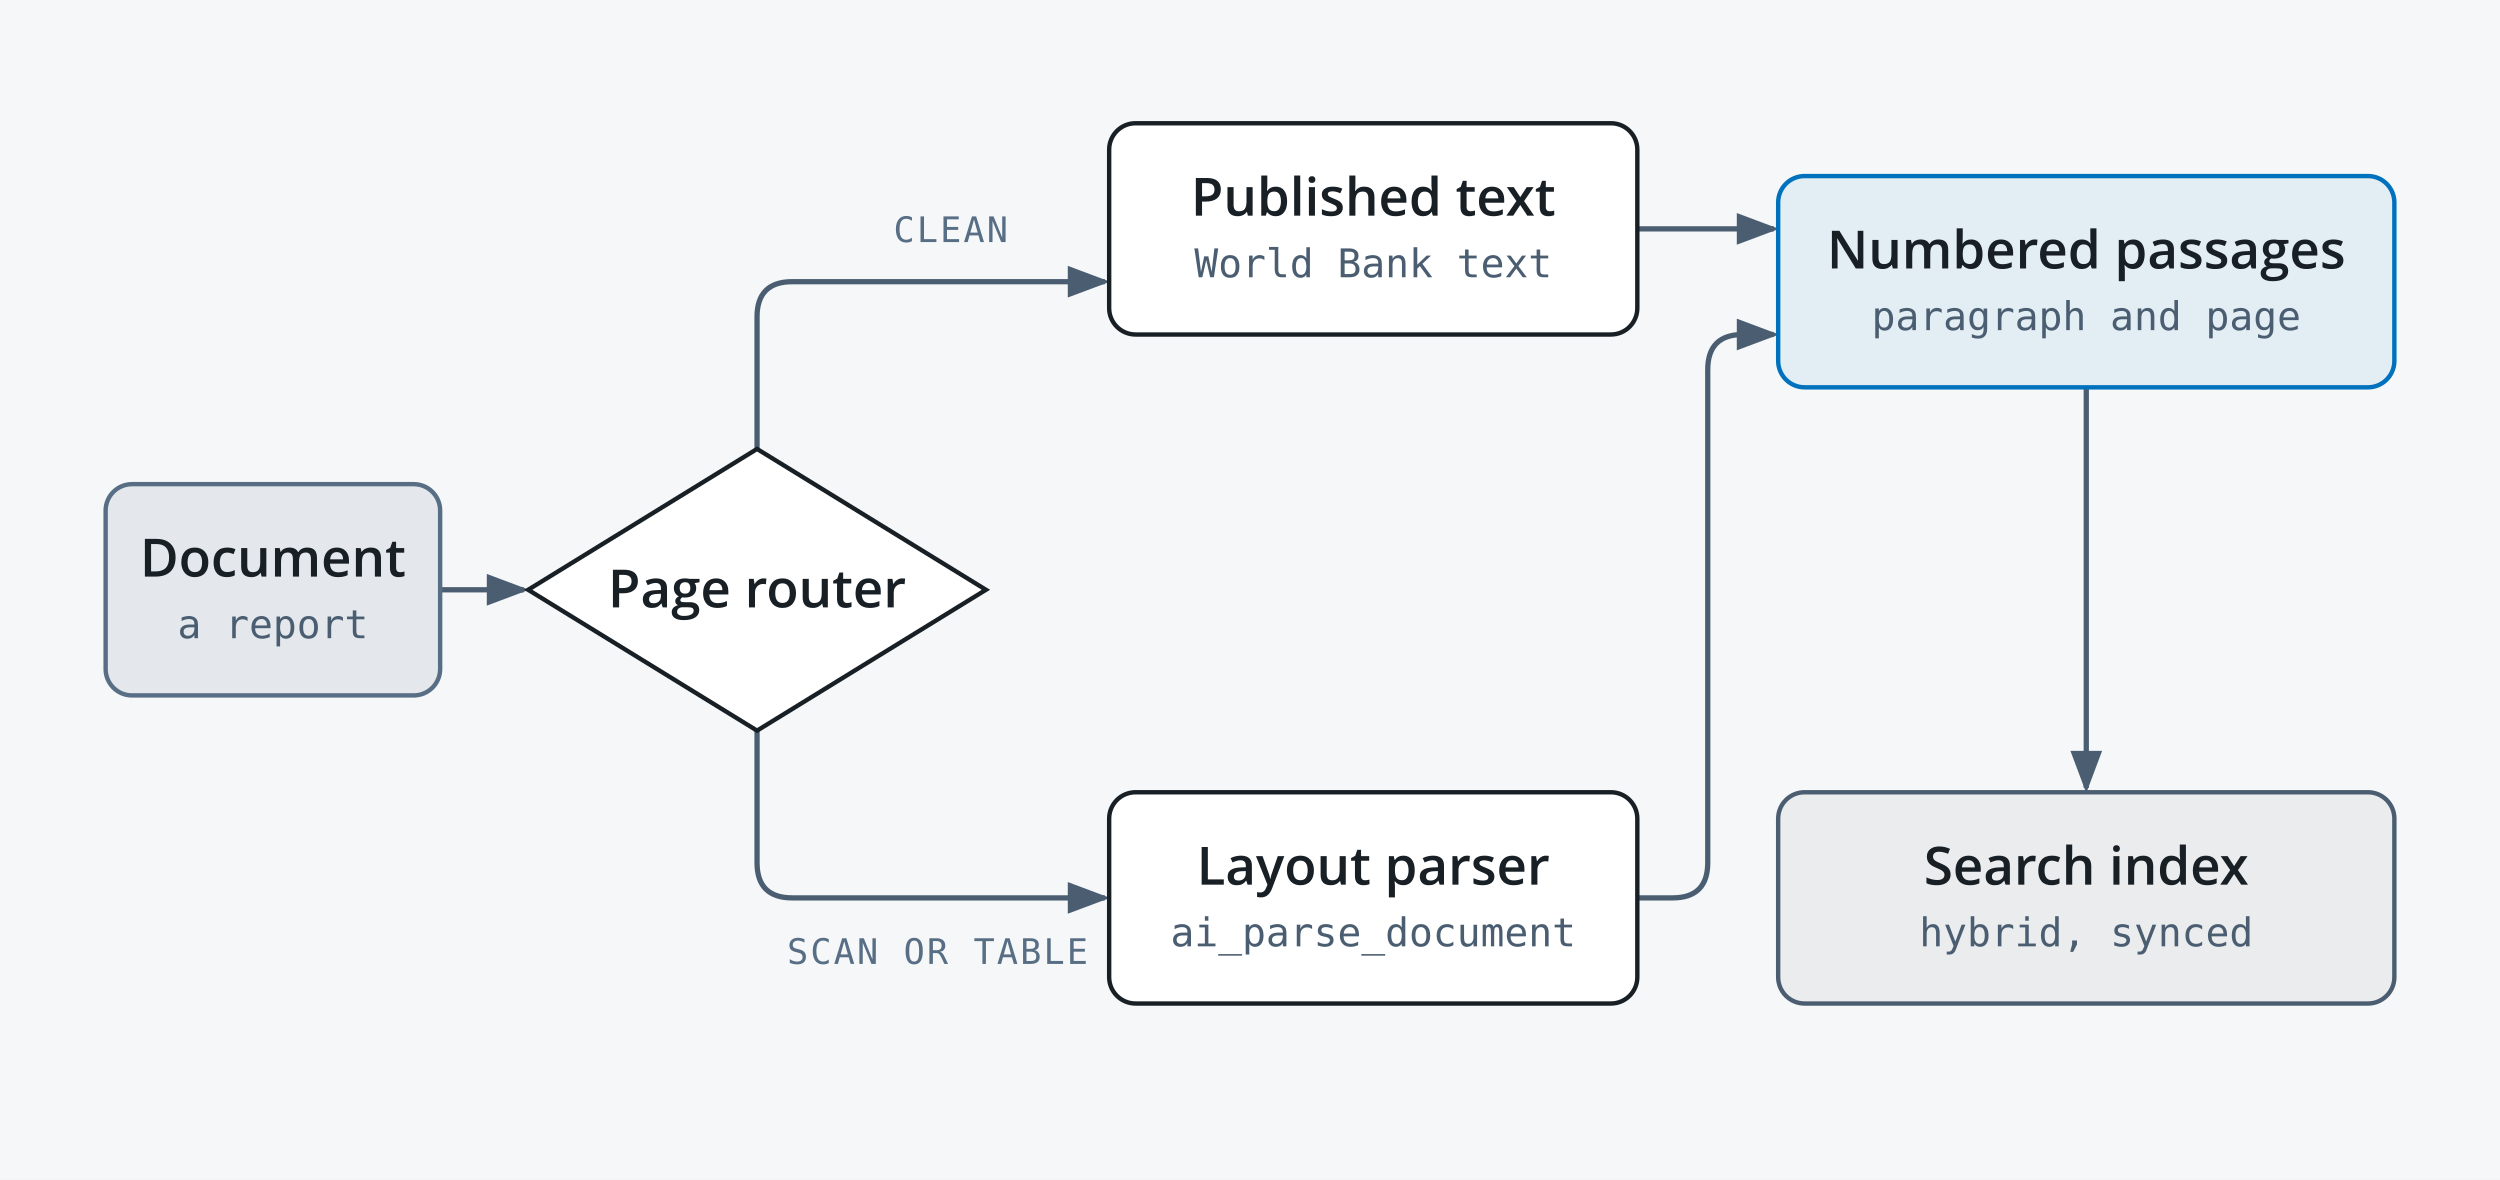
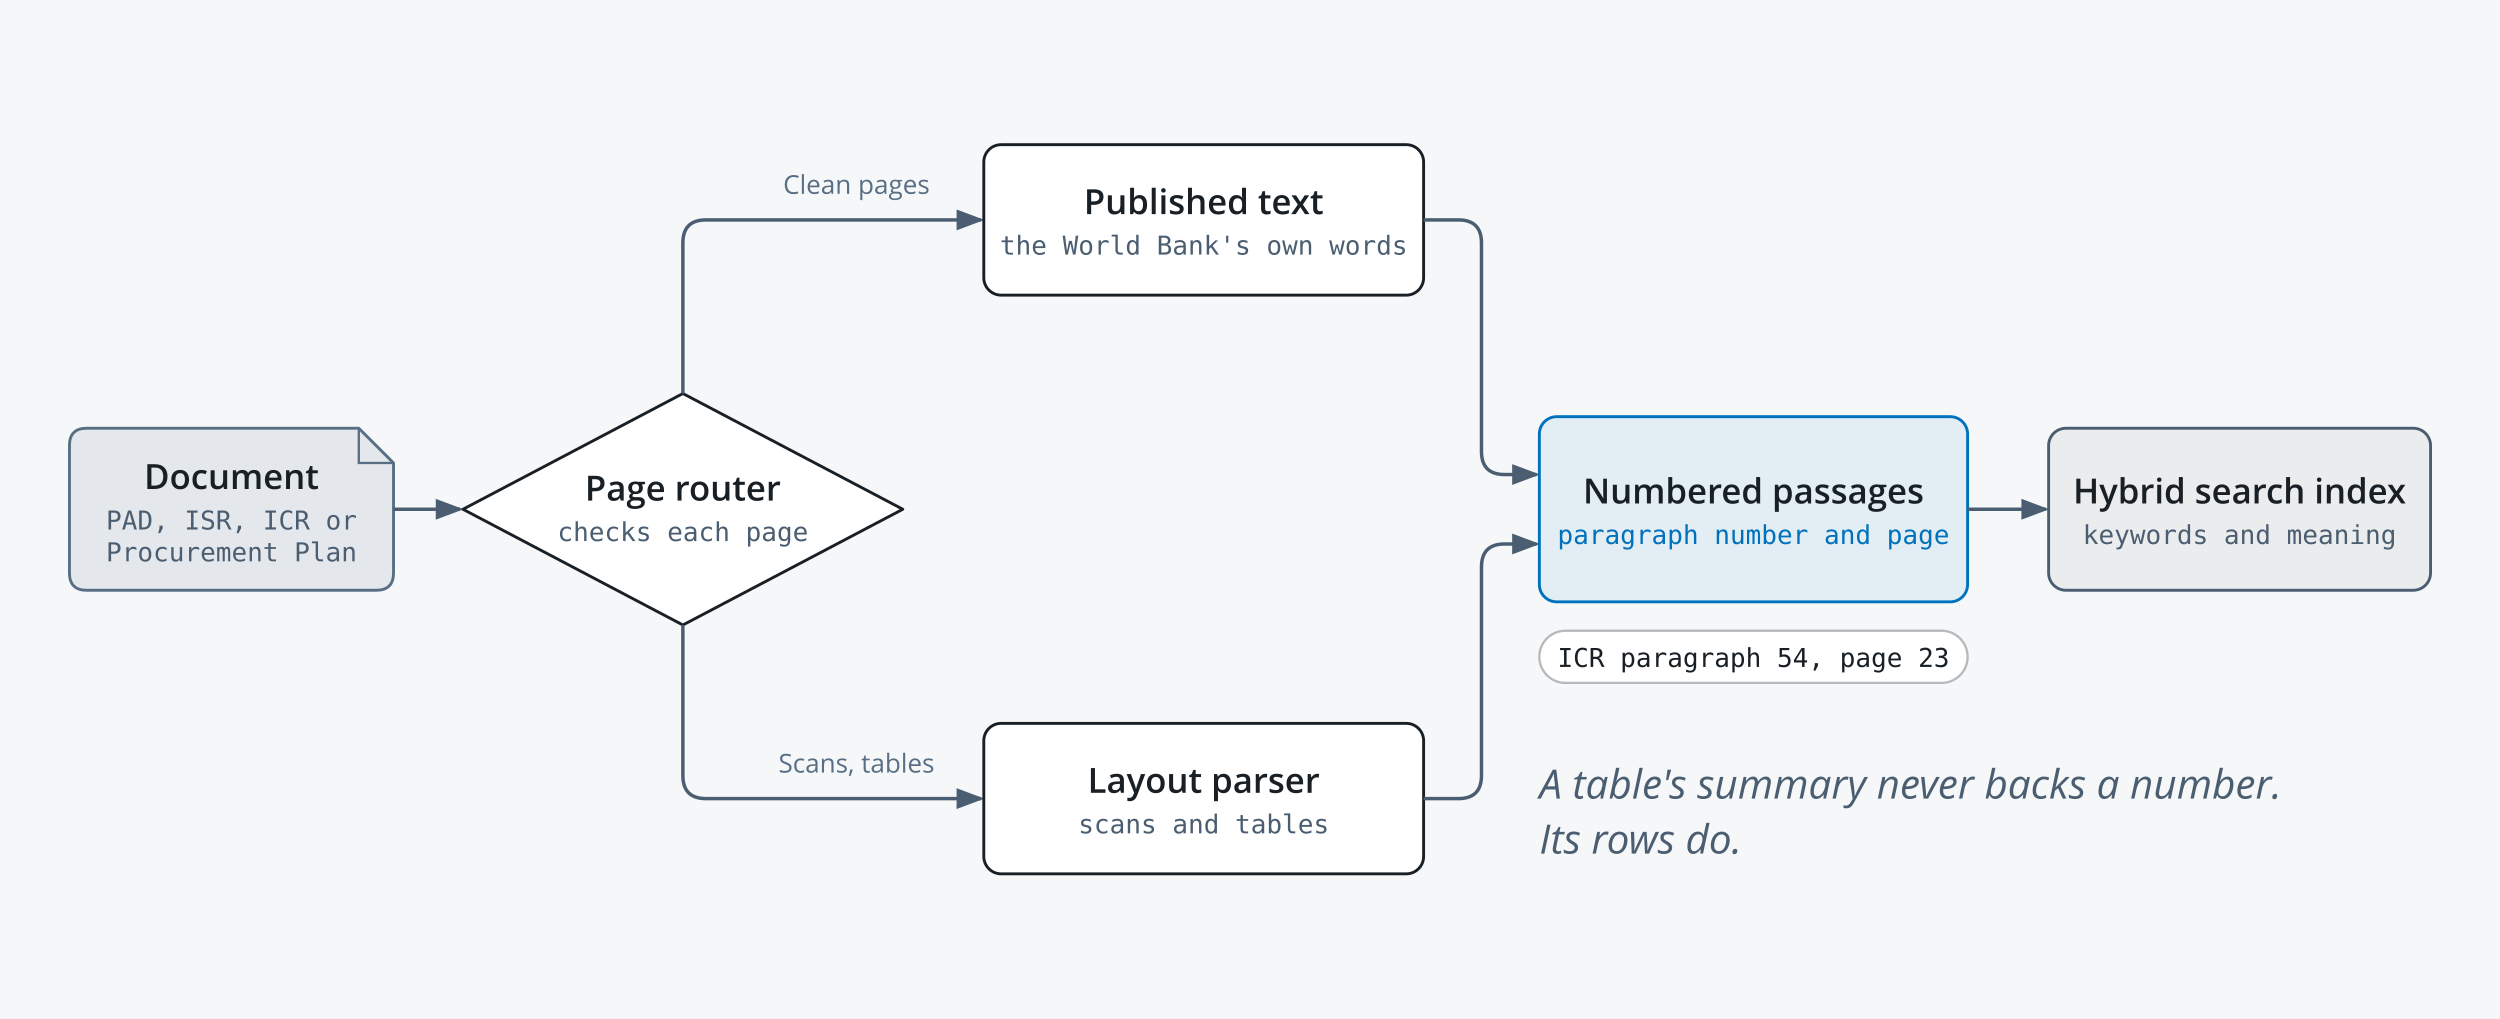
- <svg xmlns="http://www.w3.org/2000/svg" viewBox="0 0 568 268" role="img" aria-labelledby="reading-title reading-desc" id="reading-root">
+ <svg xmlns="http://www.w3.org/2000/svg" viewBox="0 0 864 352" role="img" aria-labelledby="reading-title reading-desc" data-motion-root="" data-motion-mode="none" data-step-count="6" id="reading-root">
  <defs>
    <style>#reading-root { font-family: 'Open Sans', system-ui, sans-serif; color: #181f25; }
      #reading-root .diagram-container { width: 100%; overflow-x: auto; }
      @media print {
#reading-root .diagram-container { overflow-x: visible; }
}</style>
    <marker id="reading-arrow" markerWidth="8" markerHeight="6" refX="7" refY="3" orient="auto">
      <polygon points="0 0, 8 3, 0 6" fill="#4b5e71" />
    </marker>
    <marker id="reading-arrow-accent" markerWidth="8" markerHeight="6" refX="7" refY="3" orient="auto">
      <polygon points="0 0, 8 3, 0 6" fill="#0071bc" />
    </marker>
    <marker id="reading-arrow-link" markerWidth="8" markerHeight="6" refX="7" refY="3" orient="auto">
      <polygon points="0 0, 8 3, 0 6" fill="#01707e" />
    </marker>
  </defs>
  <rect width="100%" height="100%" fill="#f5f7f9" />
-   <path d="M100,134 H119" fill="none" stroke="#4b5e71" stroke-width="1.2" marker-end="url(#reading-arrow)" />
-   <path d="M172,102 V72 Q172,64 180,64 H251" fill="none" stroke="#4b5e71" stroke-width="1.2" marker-end="url(#reading-arrow)" />
-   <path d="M172,166 V196 Q172,204 180,204 H251" fill="none" stroke="#4b5e71" stroke-width="1.2" marker-end="url(#reading-arrow)" />
-   <path d="M372,52 H403" fill="none" stroke="#4b5e71" stroke-width="1.2" marker-end="url(#reading-arrow)" />
-   <path d="M372,204 H380 Q388,204 388,196 V84 Q388,76 396,76 H403" fill="none" stroke="#4b5e71" stroke-width="1.2" marker-end="url(#reading-arrow)" />
-   <path d="M474,88 V179" fill="none" stroke="#4b5e71" stroke-width="1.2" marker-end="url(#reading-arrow)" />
-   <rect x="198" y="46" width="36" height="12" rx="2" fill="#f5f7f9" />
-   <text x="216" y="55" fill="#586e84" font-size="8" font-family="'Roboto Mono', ui-monospace, monospace" text-anchor="middle" letter-spacing="0.06em">CLEAN</text>
-   <rect x="173" y="210" width="80" height="12" rx="2" fill="#f5f7f9" />
-   <text x="213" y="219" fill="#586e84" font-size="8" font-family="'Roboto Mono', ui-monospace, monospace" text-anchor="middle" letter-spacing="0.06em">SCAN OR TABLE</text>
-   <rect x="24" y="110" width="76" height="48" rx="6" fill="#f5f7f9" />
-   <rect x="24" y="110" width="76" height="48" rx="6" fill="#4b5e71" stroke="#586e84" stroke-width="1" fill-opacity="0.10" />
-   <text x="62" y="131" fill="#181f25" font-size="12" font-weight="600" font-family="'Open Sans', system-ui, sans-serif" text-anchor="middle">Document</text>
-   <text x="62" y="145" fill="#4b5e71" font-size="9" font-family="'Roboto Mono', ui-monospace, monospace" text-anchor="middle">a report</text>
-   <polygon points="172,102 224,134 172,166 120,134" fill="#f5f7f9" />
-   <polygon points="172,102 224,134 172,166 120,134" fill="#ffffff" stroke="#181f25" stroke-width="1" />
-   <text x="172" y="138" fill="#181f25" font-size="12" font-weight="600" font-family="'Open Sans', system-ui, sans-serif" text-anchor="middle">Page router</text>
-   <rect x="252" y="28" width="120" height="48" rx="6" fill="#f5f7f9" />
-   <rect x="252" y="28" width="120" height="48" rx="6" fill="#ffffff" stroke="#181f25" stroke-width="1" />
-   <text x="312" y="49" fill="#181f25" font-size="12" font-weight="600" font-family="'Open Sans', system-ui, sans-serif" text-anchor="middle">Published text</text>
-   <text x="312" y="63" fill="#4b5e71" font-size="9" font-family="'Roboto Mono', ui-monospace, monospace" text-anchor="middle">World Bank text</text>
-   <rect x="252" y="180" width="120" height="48" rx="6" fill="#f5f7f9" />
-   <rect x="252" y="180" width="120" height="48" rx="6" fill="#ffffff" stroke="#181f25" stroke-width="1" />
-   <text x="312" y="201" fill="#181f25" font-size="12" font-weight="600" font-family="'Open Sans', system-ui, sans-serif" text-anchor="middle">Layout parser</text>
-   <text x="312" y="215" fill="#4b5e71" font-size="9" font-family="'Roboto Mono', ui-monospace, monospace" text-anchor="middle">ai_parse_document</text>
-   <rect x="404" y="40" width="140" height="48" rx="6" fill="#f5f7f9" />
-   <rect x="404" y="40" width="140" height="48" rx="6" fill="#0071bc" stroke="#0071bc" stroke-width="1" fill-opacity="0.08" />
-   <text x="474" y="61" fill="#181f25" font-size="12" font-weight="600" font-family="'Open Sans', system-ui, sans-serif" text-anchor="middle">Numbered passages</text>
-   <text x="474" y="75" fill="#4b5e71" font-size="9" font-family="'Roboto Mono', ui-monospace, monospace" text-anchor="middle">paragraph and page</text>
-   <rect x="404" y="180" width="140" height="48" rx="6" fill="#f5f7f9" />
-   <rect x="404" y="180" width="140" height="48" rx="6" fill="#181f25" stroke="#4b5e71" stroke-width="1" fill-opacity="0.05" />
-   <text x="474" y="201" fill="#181f25" font-size="12" font-weight="600" font-family="'Open Sans', system-ui, sans-serif" text-anchor="middle">Search index</text>
-   <text x="474" y="215" fill="#4b5e71" font-size="9" font-family="'Roboto Mono', ui-monospace, monospace" text-anchor="middle">hybrid, synced</text>
+   <g data-motion-item="" data-step="1" aria-label="A document arrives">
+     <path d="M 30 148 H 124 L 136 160 V 198 Q 136 204 130 204 H 30 Q 24 204 24 198 V 154 Q 24 148 30 148 Z" fill="#f5f7f9" />
+     <path d="M 30 148 H 124 L 136 160 V 198 Q 136 204 130 204 H 30 Q 24 204 24 198 V 154 Q 24 148 30 148 Z" fill="#4b5e71" stroke="#586e84" stroke-width="1" stroke-linejoin="round" fill-opacity="0.1" />
+     <path d="M 124 148 V 160 H 136" fill="none" stroke="#586e84" stroke-width="0.8" />
+     <text x="80" y="169" fill="#181f25" font-size="12" font-weight="600" font-family="'Open Sans', system-ui, sans-serif" text-anchor="middle">Document</text>
+     <text x="80" y="183" fill="#4b5e71" font-size="9" font-family="'Roboto Mono', ui-monospace, monospace" text-anchor="middle">PAD, ISR, ICR or</text>
+     <text x="80" y="194" fill="#4b5e71" font-size="9" font-family="'Roboto Mono', ui-monospace, monospace" text-anchor="middle">Procurement Plan</text>
+   </g>
+   <g data-motion-item="" data-step="2" aria-label="The page router checks each page">
+     <line x1="136" y1="176" x2="159" y2="176" stroke="#4b5e71" stroke-width="1.2" marker-end="url(#reading-arrow)" />
+     <polygon points="236 136, 312 176, 236 216, 160 176" fill="#f5f7f9" />
+     <polygon points="236 136, 312 176, 236 216, 160 176" fill="#ffffff" stroke="#181f25" stroke-width="1" stroke-linejoin="round" />
+     <text x="236" y="173" fill="#181f25" font-size="12" font-weight="600" font-family="'Open Sans', system-ui, sans-serif" text-anchor="middle">Page router</text>
+     <text x="236" y="187" fill="#4b5e71" font-size="9" font-family="'Roboto Mono', ui-monospace, monospace" text-anchor="middle">checks each page</text>
+   </g>
+   <g data-motion-item="" data-step="3" aria-label="Clean pages: the published text">
+     <path d="M 236 136 V 84 Q 236 76 244 76 H 339" fill="none" stroke="#4b5e71" stroke-width="1.2" marker-end="url(#reading-arrow)" />
+     <rect x="262" y="58" width="68" height="13" rx="2" fill="#f5f7f9" />
+     <text x="296" y="67" fill="#586e84" font-size="9" font-family="'Open Sans', system-ui, sans-serif" text-anchor="middle">Clean pages</text>
+     <rect x="340" y="50" width="152" height="52" rx="6" fill="#f5f7f9" />
+     <rect x="340" y="50" width="152" height="52" rx="6" fill="#ffffff" stroke="#181f25" stroke-width="1" />
+     <text x="416" y="74" fill="#181f25" font-size="12" font-weight="600" font-family="'Open Sans', system-ui, sans-serif" text-anchor="middle">Published text</text>
+     <text x="416" y="88" fill="#4b5e71" font-size="9" font-family="'Roboto Mono', ui-monospace, monospace" text-anchor="middle">the World Bank's own words</text>
+   </g>
+   <g data-motion-item="" data-step="4" aria-label="Scans and tables: the layout parser">
+     <path d="M 236 216 V 268 Q 236 276 244 276 H 339" fill="none" stroke="#4b5e71" stroke-width="1.2" marker-end="url(#reading-arrow)" />
+     <rect x="256" y="258" width="80" height="13" rx="2" fill="#f5f7f9" />
+     <text x="296" y="267" fill="#586e84" font-size="9" font-family="'Open Sans', system-ui, sans-serif" text-anchor="middle">Scans, tables</text>
+     <rect x="340" y="250" width="152" height="52" rx="6" fill="#f5f7f9" />
+     <rect x="340" y="250" width="152" height="52" rx="6" fill="#ffffff" stroke="#181f25" stroke-width="1" />
+     <text x="416" y="274" fill="#181f25" font-size="12" font-weight="600" font-family="'Open Sans', system-ui, sans-serif" text-anchor="middle">Layout parser</text>
+     <text x="416" y="288" fill="#4b5e71" font-size="9" font-family="'Roboto Mono', ui-monospace, monospace" text-anchor="middle">scans and tables</text>
+   </g>
+   <g data-motion-item="" data-step="5" aria-label="Numbered passages, each with its paragraph number and page">
+     <path d="M 492 76 H 504 Q 512 76 512 84 V 156 Q 512 164 520 164 H 531" fill="none" stroke="#4b5e71" stroke-width="1.2" marker-end="url(#reading-arrow)" />
+     <path d="M 492 276 H 504 Q 512 276 512 268 V 196 Q 512 188 520 188 H 531" fill="none" stroke="#4b5e71" stroke-width="1.2" marker-end="url(#reading-arrow)" />
+     <rect x="532" y="144" width="148" height="64" rx="6" fill="#f5f7f9" />
+     <rect x="532" y="144" width="148" height="64" rx="6" fill="#0071bc" stroke="#0071bc" stroke-width="1" fill-opacity="0.08" />
+     <text x="606" y="174" fill="#181f25" font-size="12" font-weight="600" font-family="'Open Sans', system-ui, sans-serif" text-anchor="middle">Numbered passages</text>
+     <text x="606" y="188" fill="#0071bc" font-size="9" font-family="'Roboto Mono', ui-monospace, monospace" text-anchor="middle">paragraph number and page</text>
+     <rect x="532" y="218" width="148" height="18" rx="9" fill="#ffffff" stroke="#181f25" stroke-width="0.8" stroke-opacity="0.3" />
+     <text x="606" y="230.5" fill="#181f25" font-size="9" font-family="'Roboto Mono', ui-monospace, monospace" text-anchor="middle">ICR paragraph 54, page 23</text>
+   </g>
+   <g data-motion-item="" data-step="6" aria-label="The hybrid search index">
+     <line x1="680" y1="176" x2="707" y2="176" stroke="#4b5e71" stroke-width="1.2" marker-end="url(#reading-arrow)" />
+     <rect x="708" y="148" width="132" height="56" rx="6" fill="#f5f7f9" />
+     <rect x="708" y="148" width="132" height="56" rx="6" fill="#181f25" stroke="#4b5e71" stroke-width="1" fill-opacity="0.05" />
+     <text x="774" y="174" fill="#181f25" font-size="12" font-weight="600" font-family="'Open Sans', system-ui, sans-serif" text-anchor="middle">Hybrid search index</text>
+     <text x="774" y="188" fill="#4b5e71" font-size="9" font-family="'Roboto Mono', ui-monospace, monospace" text-anchor="middle">keywords and meaning</text>
+     <text x="532" y="276" fill="#4b5e71" font-size="14" font-style="italic" font-family="'Open Sans', system-ui, sans-serif" text-anchor="start">A table's summary never backs a number.</text>
+     <text x="532" y="295" fill="#4b5e71" font-size="14" font-style="italic" font-family="'Open Sans', system-ui, sans-serif" text-anchor="start">Its rows do.</text>
+   </g>
</svg>
